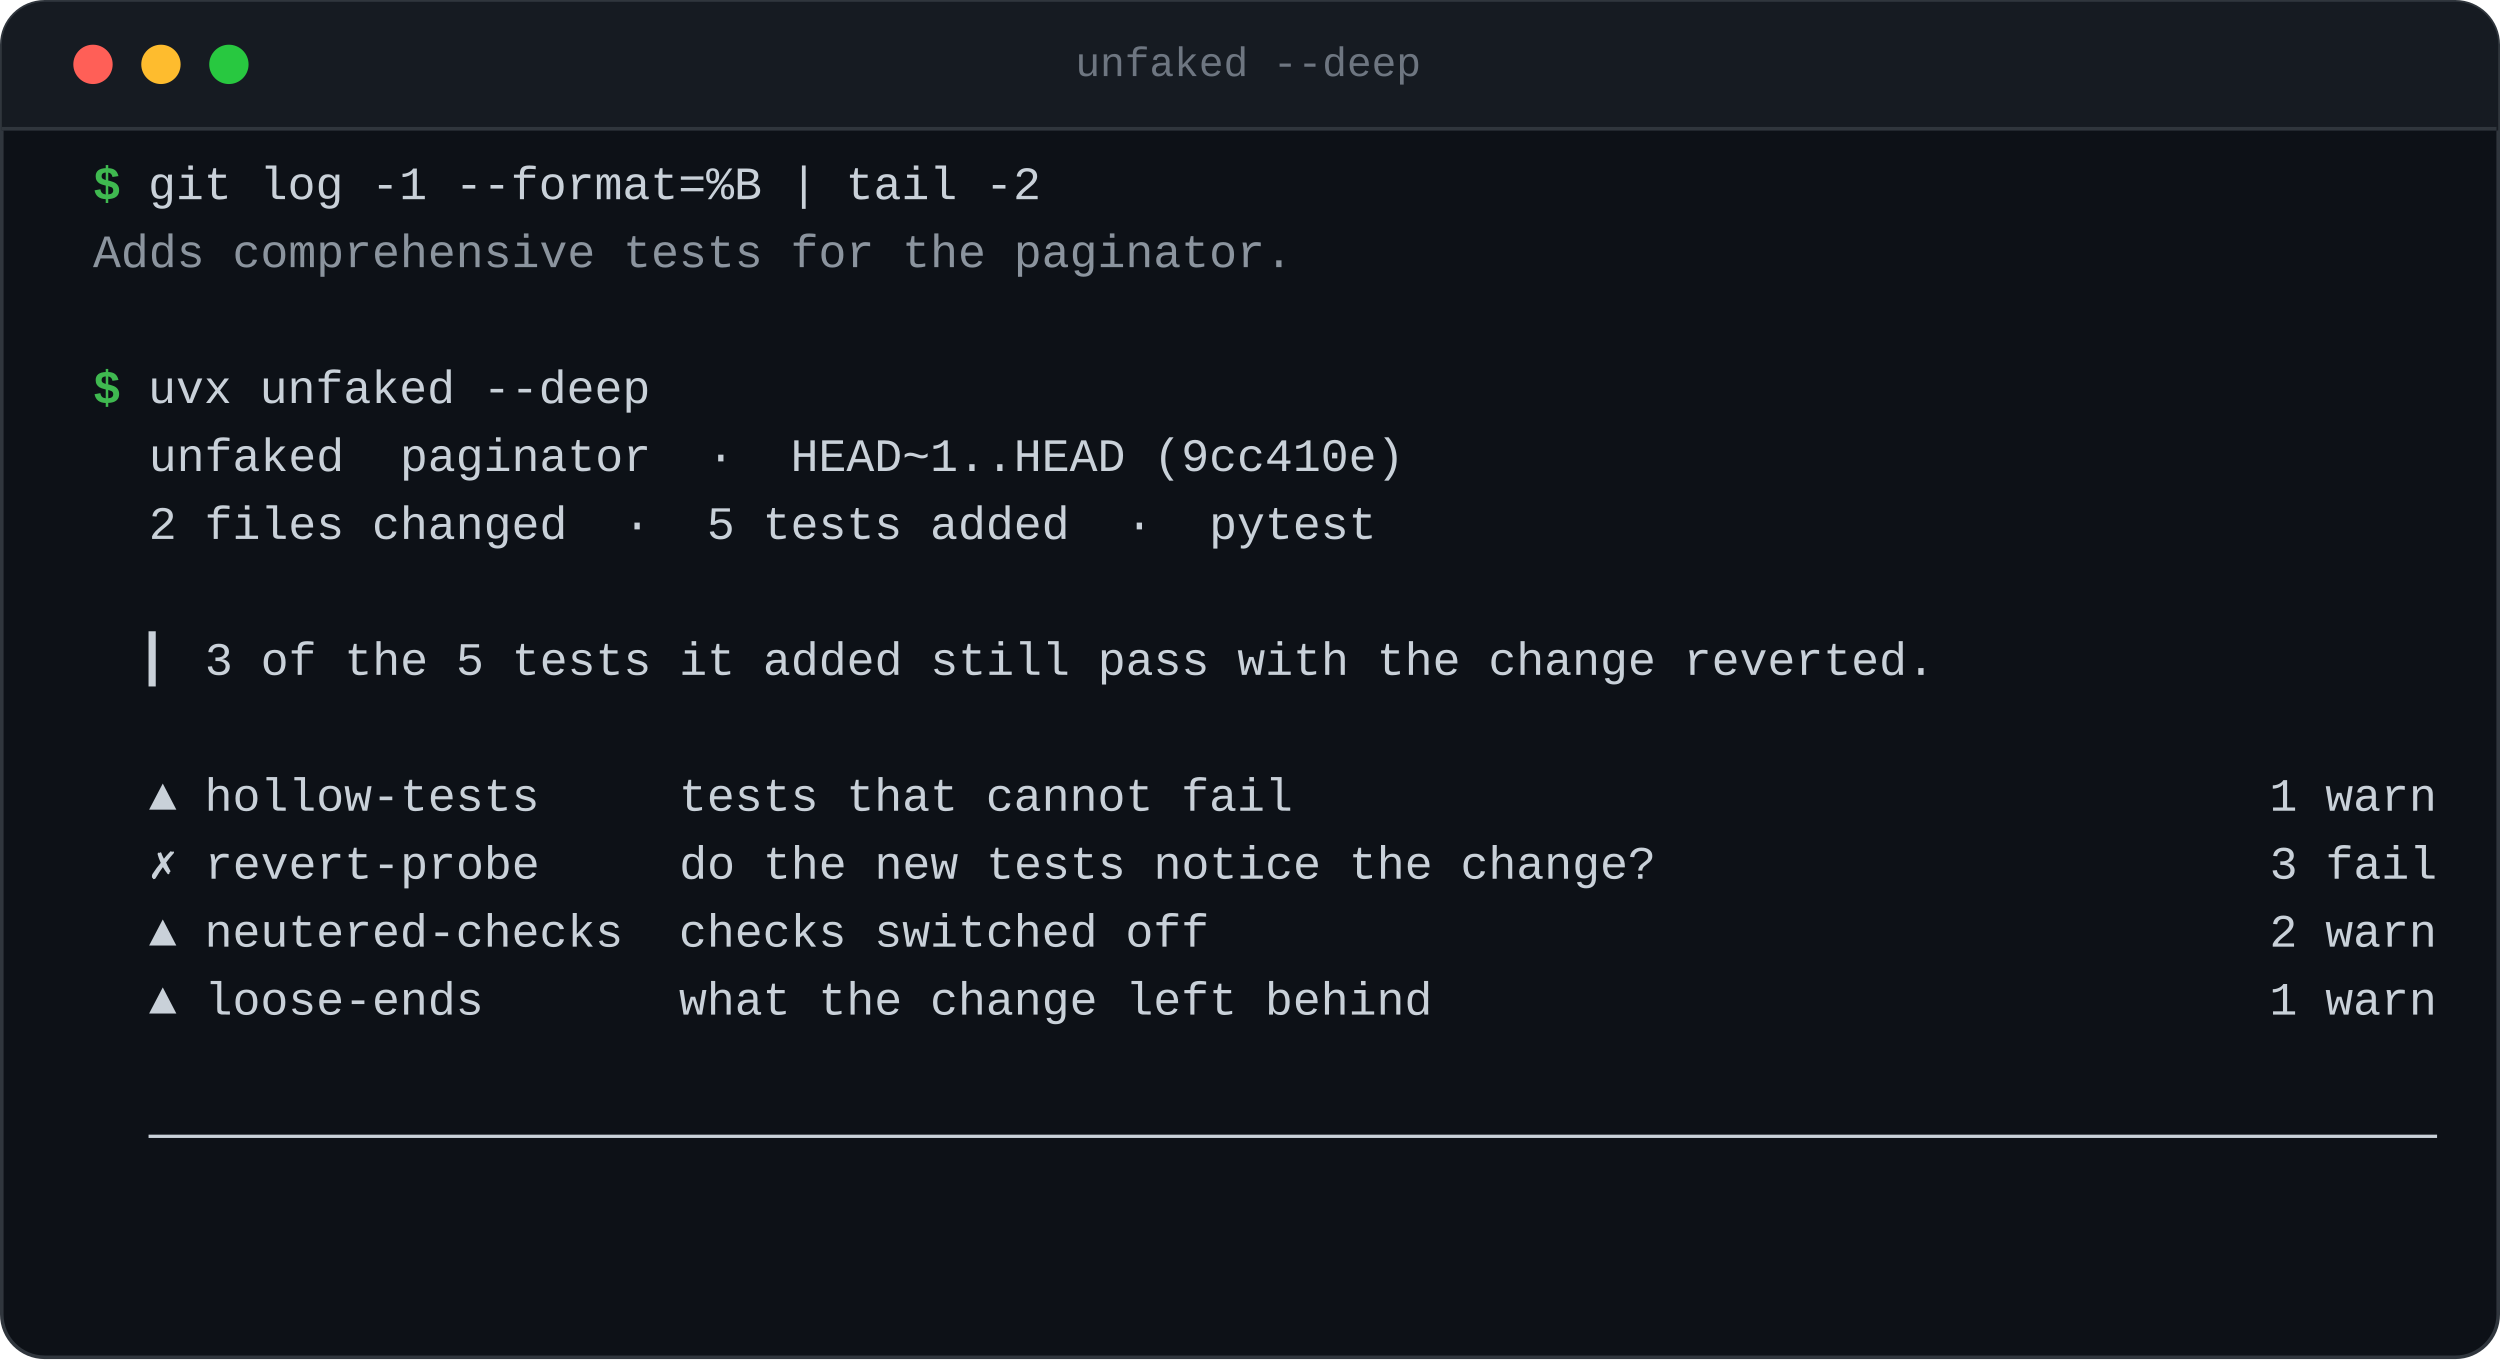
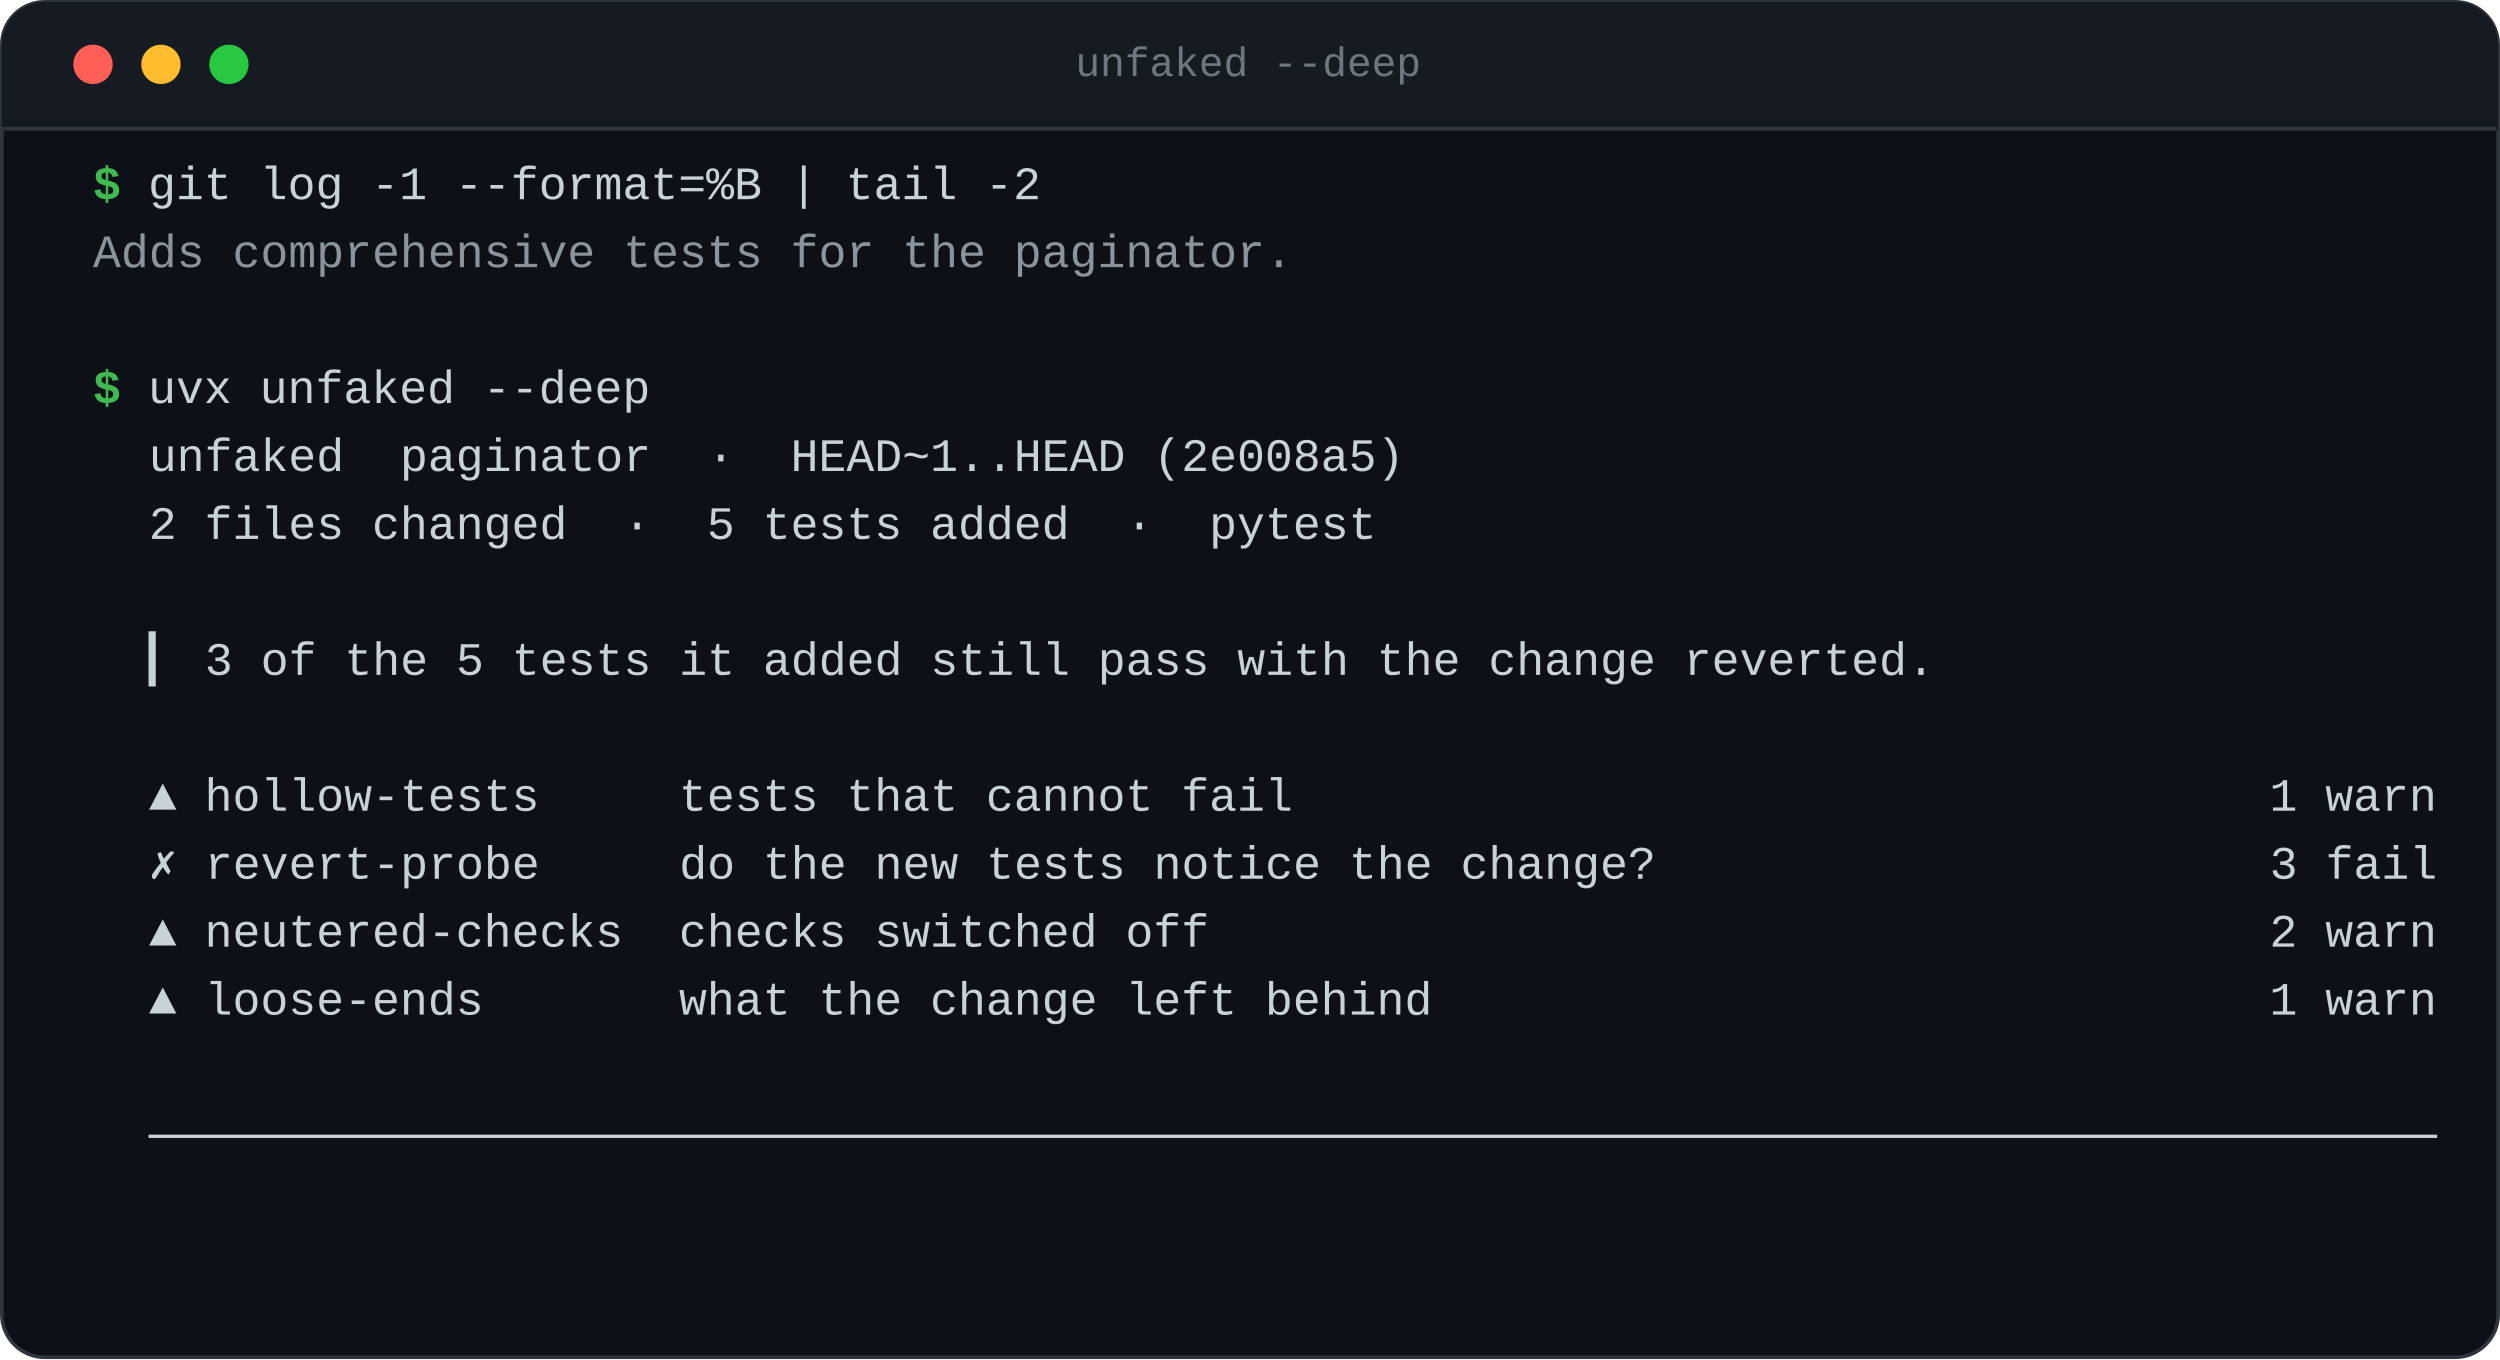
<svg xmlns="http://www.w3.org/2000/svg" width="699" height="380" viewBox="0 0 699 380" role="img" font-family="ui-monospace,SFMono-Regular,'SF Mono',Menlo,Consolas,'Liberation Mono',monospace" font-size="13">
  <style>
  text { dominant-baseline: middle; }
  .r { opacity: 1; }
  .r0 { animation: a0 7.50s linear infinite; } @keyframes a0 { 0%,4.67% { opacity:0 } 5.27%,100% { opacity:1 } }
  .r1 { animation: a1 7.50s linear infinite; } @keyframes a1 { 0%,8.00% { opacity:0 } 8.60%,100% { opacity:1 } }
  .r2 { animation: a2 7.50s linear infinite; } @keyframes a2 { 0%,20.00% { opacity:0 } 20.60%,100% { opacity:1 } }
  .r3 { animation: a3 7.50s linear infinite; } @keyframes a3 { 0%,20.00% { opacity:0 } 20.60%,100% { opacity:1 } }
  .r4 { animation: a4 7.50s linear infinite; } @keyframes a4 { 0%,34.67% { opacity:0 } 35.27%,100% { opacity:1 } }
  .r5 { animation: a5 7.50s linear infinite; } @keyframes a5 { 0%,35.67% { opacity:0 } 36.27%,100% { opacity:1 } }
  .r6 { animation: a6 7.50s linear infinite; } @keyframes a6 { 0%,36.67% { opacity:0 } 37.27%,100% { opacity:1 } }
  .r7 { animation: a7 7.50s linear infinite; } @keyframes a7 { 0%,37.67% { opacity:0 } 38.27%,100% { opacity:1 } }
  .r8 { animation: a8 7.50s linear infinite; } @keyframes a8 { 0%,38.67% { opacity:0 } 39.27%,100% { opacity:1 } }
  .r9 { animation: a9 7.50s linear infinite; } @keyframes a9 { 0%,39.67% { opacity:0 } 40.27%,100% { opacity:1 } }
  .r10 { animation: a10 7.50s linear infinite; } @keyframes a10 { 0%,40.67% { opacity:0 } 41.27%,100% { opacity:1 } }
  .r11 { animation: a11 7.50s linear infinite; } @keyframes a11 { 0%,41.67% { opacity:0 } 42.27%,100% { opacity:1 } }
  .r12 { animation: a12 7.50s linear infinite; } @keyframes a12 { 0%,42.67% { opacity:0 } 43.27%,100% { opacity:1 } }
  .r13 { animation: a13 7.50s linear infinite; } @keyframes a13 { 0%,43.67% { opacity:0 } 44.27%,100% { opacity:1 } }
  .r14 { animation: a14 7.50s linear infinite; } @keyframes a14 { 0%,44.67% { opacity:0 } 45.27%,100% { opacity:1 } }
  .r15 { animation: a15 7.50s linear infinite; } @keyframes a15 { 0%,45.67% { opacity:0 } 46.27%,100% { opacity:1 } }
  .cur { visibility: hidden; animation: blink 1s step-end infinite, gone 7.50s linear infinite; }
  @keyframes blink { 50% { opacity: 0 } }
  @keyframes gone { 0%,20.00% { visibility:visible } 20.10%,100% { visibility:hidden } }
  @media (prefers-reduced-motion: reduce) {
    .r { opacity: 1 !important; animation: none !important }
    .cur { visibility: hidden; animation: none !important }
  }
</style>
  <rect x="0.5" y="0.5" width="698" height="379" rx="12" fill="#0d1117" stroke="#30363d" />
  <path d="M0.5 12.5a12 12 0 0 1 12-12h674a12 12 0 0 1 12 12v24h-698z" fill="#161b22" />
  <line x1="0.5" y1="36.0" x2="698" y2="36.0" stroke="#30363d" />
  <circle cx="26" cy="18" r="5.5" fill="#ff5f57" />
  <circle cx="45" cy="18" r="5.5" fill="#febc2e" />
  <circle cx="64" cy="18" r="5.5" fill="#28c840" />
  <text x="349" y="18" fill="#6e7681" font-size="11.5" text-anchor="middle">unfaked --deep</text>
  <text class="r r0" y="52.0" xml:space="preserve">
    <tspan x="26.0" fill="#3fb950" font-weight="600">$ </tspan>
    <tspan x="41.4" fill="#c9d1d9">git log -1 --format=%B | tail -2</tspan>
  </text>
  <text class="r r1" y="71.0" xml:space="preserve">
    <tspan x="26.0" fill="#8b949e">Adds comprehensive tests for the paginator.</tspan>
  </text>
  <text class="r r3" y="109.0" xml:space="preserve">
    <tspan x="26.0" fill="#3fb950" font-weight="600">$ </tspan>
    <tspan x="41.4" fill="#c9d1d9">uvx unfaked --deep</tspan>
  </text>
  <text class="r r4" y="128.0" xml:space="preserve">
-     <tspan x="26.0" fill="#c9d1d9">  unfaked  paginator  ·  HEAD~1..HEAD (9cc410e)</tspan>
+     <tspan x="26.0" fill="#c9d1d9">  unfaked  paginator  ·  HEAD~1..HEAD (2e008a5)</tspan>
  </text>
  <text class="r r5" y="147.0" xml:space="preserve">
    <tspan x="26.0" fill="#c9d1d9">  2 files changed  ·  5 tests added  ·  pytest</tspan>
  </text>
  <text class="r r7" y="185.0" xml:space="preserve">
    <tspan x="26.0" fill="#c9d1d9">  ▎ 3 of the 5 tests it added still pass with the change reverted.</tspan>
  </text>
  <text class="r r9" y="223.0" xml:space="preserve">
    <tspan x="26.0" fill="#c9d1d9">  ▲ hollow-tests     tests that cannot fail                                   1 warn</tspan>
  </text>
  <text class="r r10" y="242.0" xml:space="preserve">
    <tspan x="26.0" fill="#c9d1d9">  ✗ revert-probe     do the new tests notice the change?                      3 fail</tspan>
  </text>
  <text class="r r11" y="261.0" xml:space="preserve">
    <tspan x="26.0" fill="#c9d1d9">  ▲ neutered-checks  checks switched off                                      2 warn</tspan>
  </text>
  <text class="r r12" y="280.0" xml:space="preserve">
    <tspan x="26.0" fill="#c9d1d9">  ▲ loose-ends       what the change left behind                              1 warn</tspan>
  </text>
  <text class="r r14" y="318.0" xml:space="preserve">
    <tspan x="26.0" fill="#c9d1d9">  ──────────────────────────────────────────────────────────────────────────────────</tspan>
  </text>
  <rect class="cur" x="182.0" y="102.0" width="7.5" height="14" fill="#c9d1d9" />
</svg>
